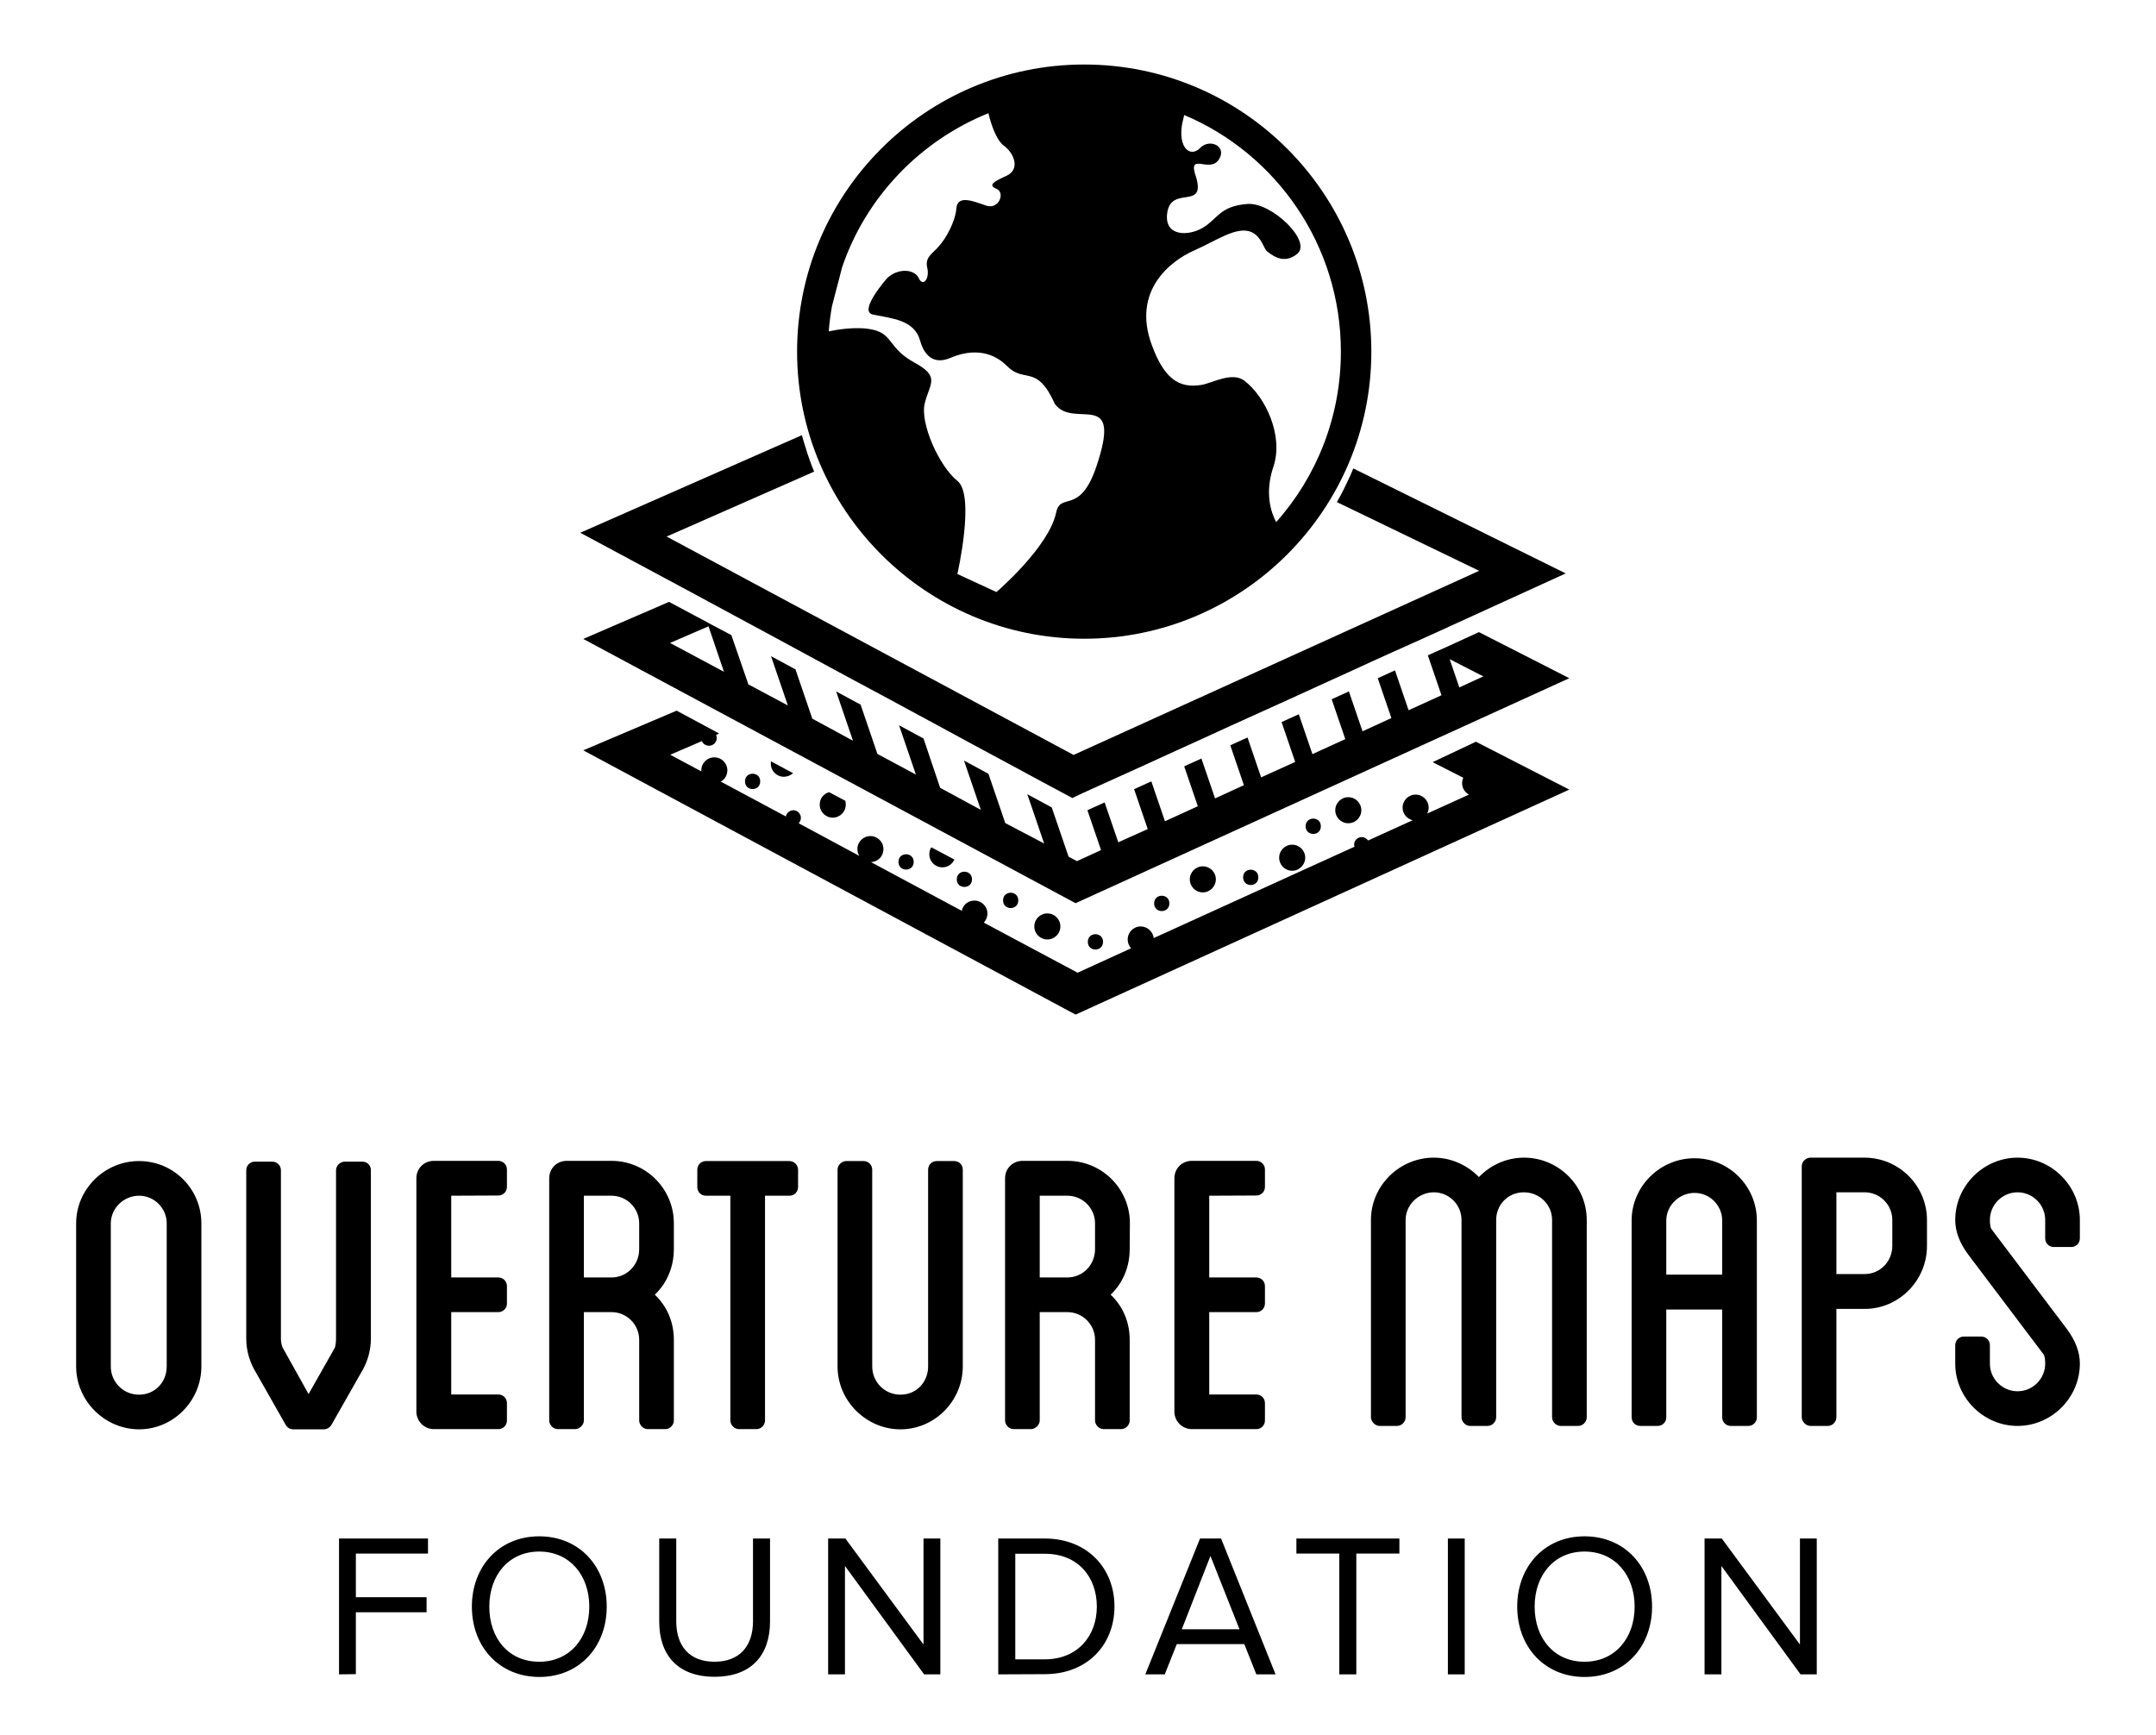
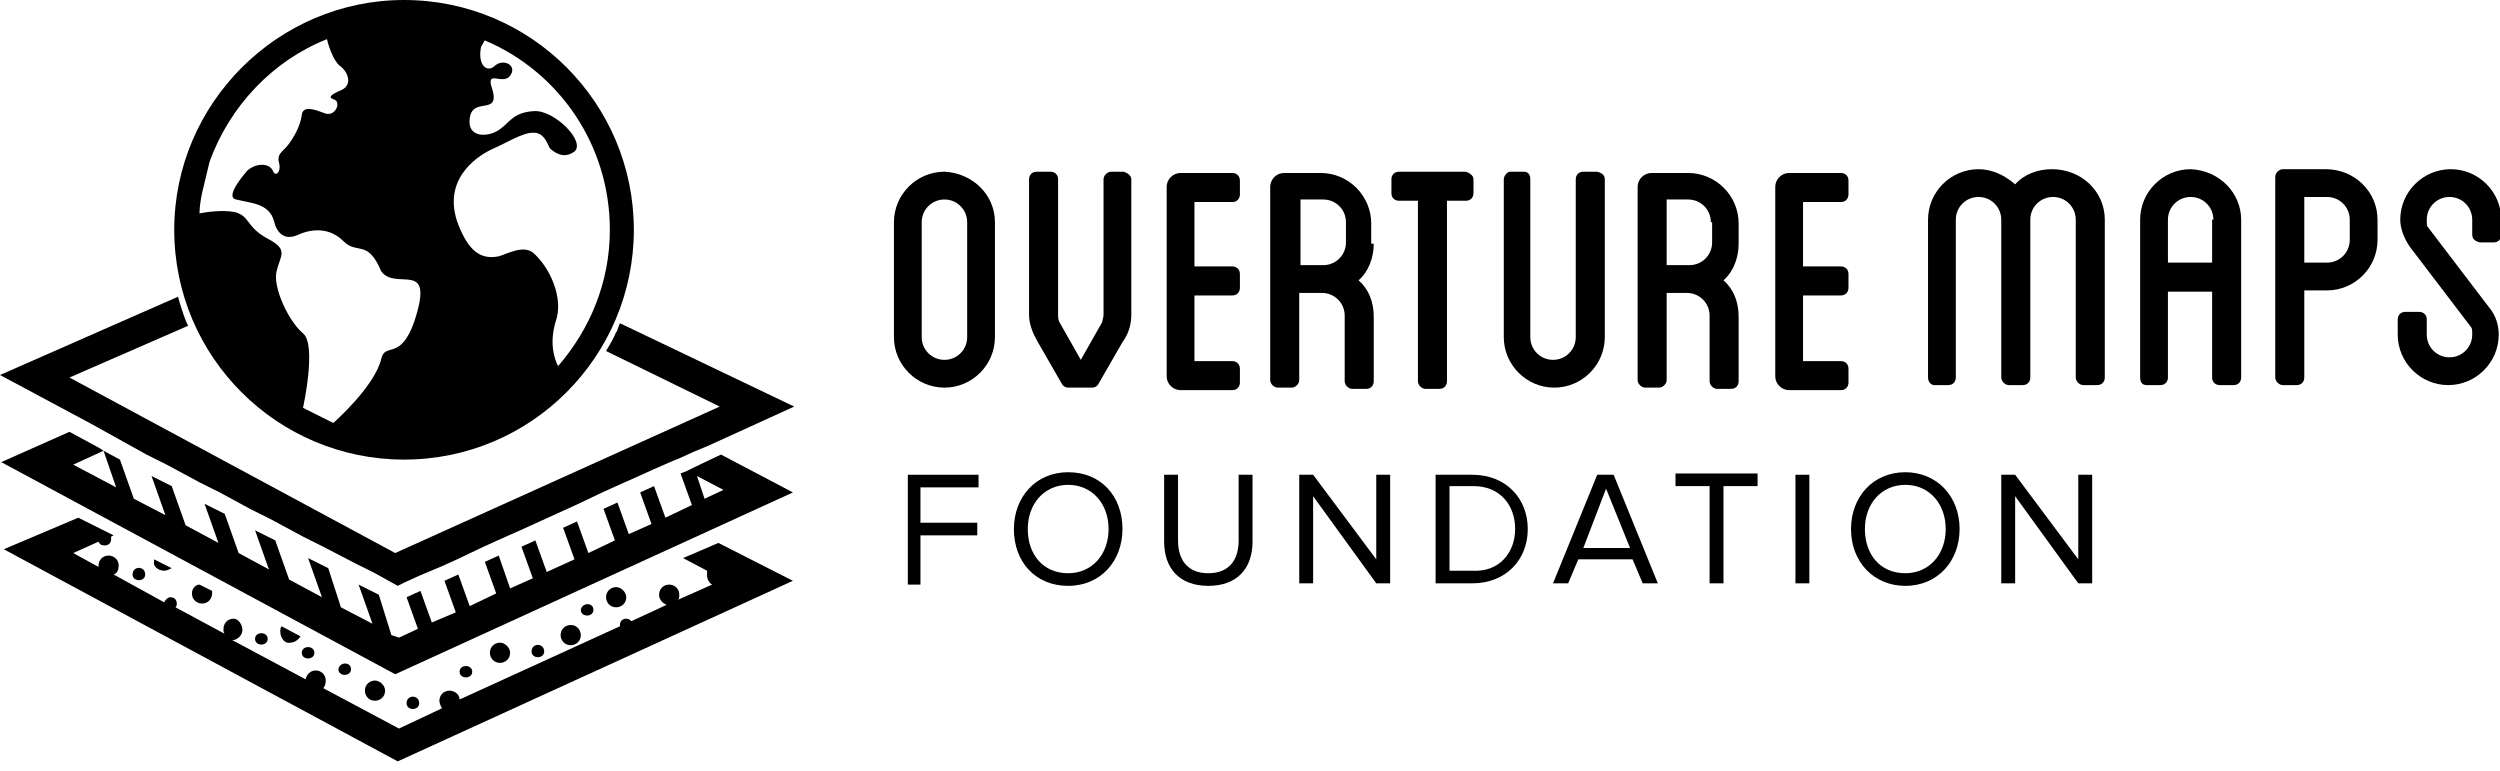
- <svg xmlns="http://www.w3.org/2000/svg" version="1.1" id="Ebene_1" x="0px" y="0px" viewBox="0 0 1076 865.7" style="enable-background:new 0 0 1076 865.7;" xml:space="preserve">
+ <svg xmlns="http://www.w3.org/2000/svg" version="1.1" id="Ebene_1" x="0px" y="0px" viewBox="0 0 198 61" style="enable-background:new 0 0 198 61;" xml:space="preserve">
  <style type="text/css">
	.st0{fill-rule:evenodd;clip-rule:evenodd;}
</style>
-   <g id="a">
- </g>
-   <path class="st0" d="M591,57.4c46,19.4,78.2,65,78.2,118.1c0,32.7-12.2,62.5-32.3,85.1c-2.6-4.9-5.8-14.5-1.4-27.6  c5.2-15.3-3.8-34.9-14.5-43c-6.1-4.6-15.7,1.1-21.3,2.1c-11.7,2-18.9-3.6-24.9-20c-10-27.1,9.6-42,21-47c11.3-5,21.9-12.7,29.1-9.1  c4.8,2.4,5.8,8.1,7.4,9.4c4.6,3.8,9.8,5.8,15.2,1.2c7.3-6.2-12.9-25.8-25-24.8c-13.7,1.1-14.6,7.2-21.9,11.7  c-7.3,4.5-19.6,4.7-18.1-7c1.8-14.3,19.2-1.4,14.5-17.9c-4.7-13.2,6.4-2.1,11.1-8.7c4.7-6.6-4.2-11.1-9.1-6.1  c-4.9,5.1-11.2,0-9-12.1C590.6,59,590.8,58.3,591,57.4L591,57.4L591,57.4z M493.3,56.5c1,4.3,3.6,13.2,7.7,16.2  c5.4,4,8.1,11.9,1.4,15c-6.8,3.1-9.4,4.7-5,6.6c4.4,1.9,1.1,10.5-5.3,8.3c-6.4-2.2-14.2-5.5-14.8,1.4s-5.2,15-8.8,19  c-3.5,4-7,5.4-5.7,10.8c1.2,5.4-2.2,9.6-4.3,5c-2.1-4.6-10.5-5.1-15.8,0.1c0,0-14.7,16.6-7,18.1c9.5,2,20.6,2.6,23.5,13  c1.9,6.8,6.3,12.4,15.2,8.6c8.8-3.8,19.7-4.5,28.3,4.2s14.7-1.4,23.8,18.9c9.6,12.8,34-8.5,20.7,31.1c-8.3,24.6-17.9,12.5-20.1,23  c-3.6,17.3-29.8,39.7-29.8,39.7l-19.5-9c0,0,9-39.4,0-46.5c-9-7.2-18.7-28.6-16.3-38.6c2.4-10,8-13.3-5.1-20.4  c-13.1-7.2-10.7-14.1-20.6-16.4c-8-1.9-18.5,0-22.2,0.8c0.3-4.2,0.9-8.4,1.6-12.5l5.1-19.6C432.2,98.4,459.1,70.3,493.3,56.5  L493.3,56.5L493.3,56.5z M541.1,32.2c-79.1,0-143.3,64.3-143.3,143.3s64.3,143.3,143.3,143.3s143.3-64.3,143.3-143.3  S620.2,32.2,541.1,32.2L541.1,32.2z" />
-   <path d="M736.6,370.2l46.6,23.9L536.8,506.4L291.1,374.5l46.6-19.8l21.2,11.4l-1.5,0.7c0.2,0.5,0.3,1,0.3,1.6c0,2.1-1.7,3.8-3.8,3.8  c-1.7,0-3-0.9-3.6-2.3l-15.8,6.8l15.5,8.3v-0.5c0-3.6,2.9-6.5,6.5-6.5s6.5,2.9,6.5,6.5c0,2.4-1.3,4.6-3.3,5.6l32.5,17.4  c0.3-1.7,1.9-3.1,3.7-3.1c2.1,0,3.8,1.7,3.8,3.8c0,1-0.4,2-1.1,2.7l30.3,16.3c-0.7-1-1-2.2-1-3.4c0-3.6,2.9-6.5,6.5-6.5  s6.5,2.9,6.5,6.5s-2.7,6.3-6.2,6.5l45.3,24.3c0.6-3,3.1-5.1,6.3-5.1c3.6,0,6.5,2.9,6.5,6.5c0,1.7-0.7,3.3-1.8,4.5l46.8,25l26.7-12.2  c-1.1-1.2-1.7-2.7-1.7-4.4c0-3.6,2.9-6.5,6.5-6.5c3.3,0,6.1,2.6,6.5,5.8l100.2-45.6c-0.1-0.3-0.2-0.7-0.2-1c0-2.1,1.7-3.8,3.8-3.8  c1.3,0,2.5,0.8,3.2,1.7l22.2-10.1c-2.8-0.7-5-3.2-5-6.3c0-3.6,2.9-6.5,6.5-6.5s6.5,2.9,6.5,6.5c0,1.1-0.2,2.1-0.8,3l20.9-9.5  c-2-1.1-3.4-3.2-3.4-5.7c0-1,0.2-1.9,0.6-2.7l-15.3-7.8L736.6,370.2L736.6,370.2z M606.8,438.9c0-3.6-2.9-6.5-6.5-6.5  s-6.5,2.9-6.5,6.5s2.9,6.5,6.5,6.5S606.8,442.4,606.8,438.9 M651.4,428.1c0-3.6-2.9-6.5-6.5-6.5s-6.5,2.9-6.5,6.5s2.9,6.5,6.5,6.5  S651.4,431.6,651.4,428.1 M679.4,404.4c0-3.6-2.9-6.5-6.5-6.5s-6.5,2.9-6.5,6.5s2.9,6.5,6.5,6.5S679.4,408,679.4,404.4 M529.2,462.4  c0-3.6-2.9-6.5-6.5-6.5s-6.5,2.9-6.5,6.5s2.9,6.5,6.5,6.5S529.2,466,529.2,462.4 M391.2,387.7c1.7,0,3.4-0.7,4.6-1.8l-11-5.9  c-0.1,0.4-0.1,0.8-0.1,1.2C384.7,384.8,387.6,387.7,391.2,387.7L391.2,387.7L391.2,387.7z M470.3,432.9c2.7,0,5-1.6,6-3.9l-11.5-6.1  c-0.7,1-1,2.2-1,3.5C463.8,430,466.7,432.9,470.3,432.9L470.3,432.9L470.3,432.9z M409.1,401.6c0,3.6,2.9,6.5,6.5,6.5  s6.5-2.9,6.5-6.5c0-0.7-0.1-1.2-0.2-1.9l-8.1-4.3C411,396.1,409.1,398.6,409.1,401.6L409.1,401.6L409.1,401.6z M783.2,338.5  L536.8,450.8L291.1,318.9l42.8-18.5l18.9,10.1l2.2,1.2l10,5.3l8.5,24.6l19.7,10.5l-8.4-24.6l12.2,6.6l8.4,24.6l20.3,11l-8.4-24.6  l12.2,6.6l8.4,24.6l19.2,10.3l-8.4-24.6l12.2,6.6l8.3,24.6l20.3,11l-8.4-24.6l12.2,6.6l8.4,24.6l19.4,10.2l-8.4-24.6l12.2,6.6  l8.4,24.6l4.2,2.2l12-5.5l-6.8-19.9l8.6-3.9l6.8,19.9l14.7-6.6l-6.8-19.9l8.6-3.9l6.8,19.9l16.4-7.5l-6.8-19.9l8.6-3.9l6.8,19.9  l14.4-6.6l-6.8-19.9l8.6-3.9l6.8,19.9l17-7.7l-6.8-19.9l8.6-3.9l6.8,19.9l16.4-7.5l-6.8-19.9l8.6-3.9l6.8,19.9l14.4-6.6l-6.8-19.9  l8.6-3.9l6.8,19.9l16.4-7.5l-6.8-19.9l3.7-1.7l5-2.2l16.8-7.7L783.2,338.5L783.2,338.5z M334.4,320.9l26.9,14.4l-7.7-22.7  L334.4,320.9z M728.3,343.1l12-5.5l-16.8-8.6L728.3,343.1L728.3,343.1z M583.6,450.9c0-5.1-7.6-5.1-7.6,0S583.6,456,583.6,450.9   M550.5,470.1c0-5.1-7.6-5.1-7.6,0S550.5,475.2,550.5,470.1 M456,430.2c0-5.1-7.6-5.1-7.6,0S456,435.3,456,430.2 M485.1,438.9  c0-5.1-7.6-5.1-7.6,0S485.1,443.9,485.1,438.9 M379.4,390c0-5.1-7.6-5.1-7.6,0S379.4,395.1,379.4,390 M628,437.9  c0-5.1-7.6-5.1-7.6,0S628,443,628,437.9 M659.2,412.4c0-5.1-7.6-5.1-7.6,0S659.2,417.5,659.2,412.4 M508.2,449.4  c0-5.1-7.6-5.1-7.6,0S508.2,454.5,508.2,449.4 M675.4,233.8c-0.5,1.3-1.1,2.5-1.6,3.8c-0.2,0.4-0.4,0.8-0.6,1.2c-1.8,4-3.8,8-6,11.8  l0,0l71,34.3l-202.4,91.9l-203.1-109l73.6-32.4c0-0.1-0.1-0.2-0.1-0.3c-0.7-1.7-1.4-3.4-2-5.2c-0.3-0.9-0.6-1.7-0.9-2.6  c-0.3-0.8-0.6-1.6-0.8-2.5c-0.8-2.5-1.6-5-2.3-7.6v0l-110.6,48.7l55.7,29.9l21.1,11.4l14.1,7.6l12.2,6.6l20.3,11l12.2,6.6l19.2,10.3  l12.2,6.6l20.3,11l12.2,6.6l19.5,10.5l12.2,6.6l14.4,7.7l4.6-2.2l8.6-3.9l14.6-6.6l8.6-3.9l16.4-7.5l8.6-3.9l14.4-6.6l8.6-3.9  l17-7.7l8.6-3.9l16.4-7.5l8.6-3.9l14.4-6.6l8.6-3.9l12.5-5.6l4-1.8l8.6-3.9l9.2-4.2l53.9-24.6L675.4,233.8L675.4,233.8z" />
-   <path d="M100.5,610.6V682c0,17.3-14.1,31.4-31.1,31.4S38,699.3,38,682v-71.4c0-17,14.1-31.1,31.4-31.1S100.5,593.5,100.5,610.6z   M83.2,610.6c0-7.6-6.2-13.8-13.8-13.8s-14.1,6.2-14.1,13.8V682c0,7.8,6.2,14.1,14.1,14.1s13.8-6.2,13.8-14.1V610.6z" />
-   <path d="M185.1,584.1v84.1c0,6.2-1.9,12.2-5.1,17.3l-14.6,25.7c-0.8,1.3-2.2,2.2-3.8,2.2h-15.2c-1.6,0-3-0.8-3.8-2.2L128,685.5  c-3.2-5.1-5.1-11.1-5.1-17.3v-84.1c0-2.4,1.9-4.3,4.3-4.3h8.7c2.4,0,4.3,1.9,4.3,4.3v84.1c0,1.6,0.3,3,0.8,4.3l13,23.3l13.2-23.3  c0.3-1.3,0.5-2.7,0.5-4.3v-84.1c0-2.4,2.2-4.3,4.3-4.3h8.7C183.2,579.7,185.1,581.6,185.1,584.1L185.1,584.1z" />
-   <path d="M225.2,596.8v40.8h23.5c2.4,0,4.3,1.9,4.3,4.3v8.7c0,2.4-1.9,4.3-4.3,4.3h-23.5V696h23.5c2.4,0,4.3,1.9,4.3,4.3v8.7  c0,2.4-1.9,4.3-4.3,4.3h-32.2c-4.9,0-8.7-4.1-8.7-8.7V588.1c0-4.9,3.8-8.7,8.7-8.7h32.2c2.4,0,4.3,1.9,4.3,4.3v8.7  c0,2.4-1.9,4.3-4.3,4.3L225.2,596.8L225.2,596.8z" />
-   <path d="M336.3,623.5c0,8.9-3.5,17-9.5,22.7c6,5.7,9.5,13.5,9.5,22.5V709c0,2.2-1.9,4.3-4.3,4.3h-8.7c-2.4,0-4.3-2.2-4.3-4.3v-40.3  c0-7.6-6.2-13.8-13.8-13.8h-13.8V709c0,2.2-2.2,4.3-4.3,4.3h-8.7c-2.4,0-4.3-2.2-4.3-4.3V588.1c0-4.9,3.8-8.7,8.7-8.7h22.4  c17.3,0,31.1,14.1,31.1,31.1L336.3,623.5L336.3,623.5z M319,610.6c0-7.6-6.2-13.8-13.8-13.8h-13.8v40.8h13.8  c7.6,0,13.8-6.2,13.8-14.1V610.6L319,610.6z" />
-   <path d="M398.3,583.8v8.7c0,2.4-1.9,4.3-4.3,4.3h-12.2V709c0,2.2-1.9,4.3-4.3,4.3h-8.7c-2.4,0-4.3-2.2-4.3-4.3V596.8h-12.2  c-2.4,0-4.3-1.9-4.3-4.3v-8.7c0-2.4,1.9-4.3,4.3-4.3h41.6C396.3,579.5,398.2,581.3,398.3,583.8L398.3,583.8z" />
-   <path d="M480.5,583.8V682c0,17.3-14.1,31.4-31.1,31.4S418,699.3,418,682v-98.2c0-2.4,2.2-4.3,4.3-4.3h8.7c2.4,0,4.3,1.9,4.3,4.3V682  c0,7.8,6.2,14.1,14.1,14.1s13.8-6.2,13.8-14.1v-98.2c0-2.4,1.9-4.3,4.3-4.3h8.7C478.6,579.5,480.5,581.3,480.5,583.8L480.5,583.8z" />
-   <path d="M563.8,623.5c0,8.9-3.5,17-9.5,22.7c6,5.7,9.5,13.5,9.5,22.5V709c0,2.2-1.9,4.3-4.3,4.3h-8.7c-2.4,0-4.3-2.2-4.3-4.3v-40.3  c0-7.6-6.2-13.8-13.8-13.8h-13.8V709c0,2.2-2.2,4.3-4.3,4.3h-8.7c-2.4,0-4.3-2.2-4.3-4.3V588.1c0-4.9,3.8-8.7,8.7-8.7h22.5  c17.3,0,31.1,14.1,31.1,31.1L563.8,623.5L563.8,623.5z M546.5,610.6c0-7.6-6.2-13.8-13.8-13.8h-13.8v40.8h13.8  c7.6,0,13.8-6.2,13.8-14.1V610.6L546.5,610.6z" />
-   <path d="M603.5,596.8v40.8h23.5c2.4,0,4.3,1.9,4.3,4.3v8.7c0,2.4-1.9,4.3-4.3,4.3h-23.5V696h23.5c2.4,0,4.3,1.9,4.3,4.3v8.7  c0,2.4-1.9,4.3-4.3,4.3h-32.2c-4.9,0-8.7-4.1-8.7-8.7V588.1c0-4.9,3.8-8.7,8.7-8.7h32.2c2.4,0,4.3,1.9,4.3,4.3v8.7  c0,2.4-1.9,4.3-4.3,4.3L603.5,596.8L603.5,596.8z" />
-   <path d="M791.9,608.9v98.5c0,2.2-1.9,4.3-4.3,4.3h-8.7c-2.4,0-4.3-2.2-4.3-4.3v-98.5c0-7.6-6.2-13.8-14.1-13.8s-13.8,6.2-13.8,13.8  v98.5c0,2.2-1.9,4.3-4.3,4.3h-8.7c-2.4,0-4.3-2.2-4.3-4.3v-98.5c0-7.6-6.2-13.8-13.8-13.8s-14.1,6.2-14.1,13.8v98.5  c0,2.2-1.9,4.3-4.3,4.3h-8.7c-2.2,0-4.3-2.2-4.3-4.3v-98.5c0-17,14.1-31.1,31.4-31.1c8.7,0,16.8,3.8,22.5,9.7  c5.7-6,13.8-9.7,22.5-9.7C777.8,577.8,791.9,591.8,791.9,608.9L791.9,608.9z" />
-   <path d="M876.8,609.2v98.2c0,2.4-1.9,4.3-4.3,4.3h-8.7c-2.4,0-4.3-1.9-4.3-4.3v-53.8h-27.9v53.8c0,2.4-1.9,4.3-4.3,4.3h-8.7  c-2.4,0-4.3-1.9-4.3-4.3v-98.2c0-17,14.1-31.1,31.4-31.1S876.8,592.1,876.8,609.2L876.8,609.2z M859.5,609.2  c0-7.6-6.2-13.8-13.8-13.8s-14.1,6.2-14.1,13.8v27h27.9L859.5,609.2L859.5,609.2z" />
-   <path d="M961.7,608.9v13c0,17.3-14.1,31.4-31.1,31.4h-14.1v54.1c0,2.2-1.9,4.3-4.3,4.3h-8.7c-2.2,0-4.3-2.2-4.3-4.3V582.1  c0-2.4,2.2-4.3,4.3-4.3h27C947.7,577.8,961.7,591.8,961.7,608.9L961.7,608.9z M944.4,608.9c0-7.6-6.2-13.8-13.8-13.8h-14.1v40.8  h14.1c7.6,0,13.8-6.2,13.8-14.1V608.9L944.4,608.9z" />
-   <path d="M1020.7,618.1v-9.2c0-7.6-6.2-13.8-13.8-13.8s-13.8,6.2-13.8,13.8c0,2.3,0.3,3.9,0.8,4.6l37.6,49.8  c4.3,5.8,6.5,11.5,6.5,17.3c0,17-14.1,31.1-31.1,31.1s-31.1-14.1-31.1-31.1v-9.2c0-2.4,1.9-4.3,4.3-4.3h8.7c2.4,0,4.3,1.9,4.3,4.3  v9.2c0,7.6,6.2,13.8,13.8,13.8s13.8-6.2,13.8-13.8c0-2.3-0.3-3.9-0.8-4.6l-37.6-49.8c-4.3-5.8-6.5-11.5-6.5-17.3  c0-17,14.1-31.1,31.1-31.1s31.1,14.1,31.1,31.1v9.2c0,2.4-1.9,4.3-4.3,4.3h-8.7C1022.6,622.4,1020.7,620.5,1020.7,618.1z" />
-   <path d="M169.2,835.7v-67.8h44.4v7.5h-36v21.8h35.3v7.5h-35.3v30.9L169.2,835.7L169.2,835.7z" />
-   <path d="M235.5,801.9c0-20,13.6-35.1,33.6-35.1s33.7,15,33.7,35.1s-13.7,35.1-33.7,35.1C249.1,836.9,235.5,821.9,235.5,801.9  L235.5,801.9z M294.1,801.9c0-15.8-9.9-27.5-25-27.5c-15.1,0-24.9,11.7-24.9,27.5s9.6,27.5,24.9,27.5S294.1,817.6,294.1,801.9z" />
-   <path d="M329,809.4v-41.5h8.5v41.3c0,12.4,6.6,20.2,19.1,20.2s19.2-7.8,19.2-20.2v-41.3h8.5v41.4c0,16.9-9.4,27.6-27.7,27.6  S329,826.1,329,809.4L329,809.4z" />
-   <path d="M461.2,835.7l-39.5-54.1v54.1h-8.4v-67.8h8.6l39,52.9v-52.9h8.4v67.8L461.2,835.7L461.2,835.7z" />
-   <path d="M498.2,835.7v-67.8h23.2c21.1,0,34.8,14.7,34.8,33.9s-13.6,33.8-34.8,33.8L498.2,835.7L498.2,835.7z M547.4,801.9  c0-14.6-9.2-26.4-26-26.4h-14.7v52.7h14.7C537.9,828.2,547.4,816.4,547.4,801.9z" />
-   <path d="M627,835.7l-6-15.1h-33.7l-6,15.1h-9.7l27.3-67.8h10.5l27.2,67.8L627,835.7L627,835.7z M604.1,776.6l-14.3,36.6h28.8  L604.1,776.6z" />
-   <path d="M668.4,835.7v-60.3H647v-7.5h51.4v7.5h-21.5v60.3H668.4L668.4,835.7z" />
-   <path d="M722.6,835.7v-67.8h8.4v67.8L722.6,835.7L722.6,835.7z" />
-   <path d="M757.2,801.9c0-20,13.6-35.1,33.6-35.1s33.7,15,33.7,35.1s-13.7,35.1-33.7,35.1S757.2,821.9,757.2,801.9z M815.8,801.9  c0-15.8-9.9-27.5-25-27.5s-24.9,11.7-24.9,27.5s9.7,27.5,24.9,27.5S815.8,817.6,815.8,801.9z" />
-   <path d="M898.6,835.7l-39.5-54.1v54.1h-8.4v-67.8h8.6l39,52.9v-52.9h8.4v67.8L898.6,835.7L898.6,835.7z" />
+   <path d="M78.8,17.6v9.1c0,2.2-1.8,4-4,4c-2.2,0-4-1.8-4-4v-9.1c0-2.2,1.8-4,4-4C77,13.7,78.8,15.4,78.8,17.6z M76.6,17.6  c0-1-0.8-1.8-1.8-1.8c-1,0-1.8,0.8-1.8,1.8v9.1c0,1,0.8,1.8,1.8,1.8c1,0,1.8-0.8,1.8-1.8V17.6z" />
+   <path d="M89.6,14.2v10.7c0,0.8-0.2,1.5-0.7,2.2L87,30.4c-0.1,0.2-0.3,0.3-0.5,0.3h-1.9c-0.2,0-0.4-0.1-0.5-0.3l-1.9-3.3  c-0.4-0.7-0.7-1.4-0.7-2.2V14.2c0-0.3,0.2-0.6,0.6-0.6h1.1c0.3,0,0.6,0.2,0.6,0.6v10.7c0,0.2,0,0.4,0.1,0.6l1.7,3l1.7-3  c0-0.2,0.1-0.3,0.1-0.6V14.2c0-0.3,0.3-0.6,0.6-0.6H89C89.3,13.7,89.6,13.9,89.6,14.2L89.6,14.2z" />
+   <path d="M94.6,15.9v5.2h3c0.3,0,0.6,0.2,0.6,0.6v1.1c0,0.3-0.2,0.6-0.6,0.6h-3v5.2h3c0.3,0,0.6,0.2,0.6,0.6v1.1  c0,0.3-0.2,0.6-0.6,0.6h-4.1c-0.6,0-1.1-0.5-1.1-1.1V14.8c0-0.6,0.5-1.1,1.1-1.1h4.1c0.3,0,0.6,0.2,0.6,0.6v1.1  c0,0.3-0.2,0.6-0.6,0.6H94.6z" />
+   <path d="M108.8,19.3c0,1.1-0.4,2.2-1.2,2.9c0.8,0.7,1.2,1.7,1.2,2.9v5.1c0,0.3-0.2,0.6-0.6,0.6h-1.1c-0.3,0-0.6-0.3-0.6-0.6V25  c0-1-0.8-1.8-1.8-1.8h-1.8v6.9c0,0.3-0.3,0.6-0.6,0.6h-1.1c-0.3,0-0.6-0.3-0.6-0.6V14.8c0-0.6,0.5-1.1,1.1-1.1h2.9c2.2,0,4,1.8,4,4  V19.3z M106.6,17.6c0-1-0.8-1.8-1.8-1.8h-1.8v5.2h1.8c1,0,1.8-0.8,1.8-1.8V17.6z" />
+   <path d="M116.7,14.2v1.1c0,0.3-0.2,0.6-0.6,0.6h-1.5v14.3c0,0.3-0.2,0.6-0.6,0.6h-1.1c-0.3,0-0.6-0.3-0.6-0.6V15.9h-1.5  c-0.3,0-0.6-0.2-0.6-0.6v-1.1c0-0.3,0.2-0.6,0.6-0.6h5.3C116.4,13.7,116.7,13.9,116.7,14.2L116.7,14.2z" />
+   <path d="M127.1,14.2v12.5c0,2.2-1.8,4-4,4s-4-1.8-4-4V14.2c0-0.3,0.3-0.6,0.5-0.6h1.1c0.3,0,0.5,0.2,0.5,0.6v12.5  c0,1,0.8,1.8,1.8,1.8s1.8-0.8,1.8-1.8V14.2c0-0.3,0.2-0.6,0.6-0.6h1.1C126.9,13.7,127.1,13.9,127.1,14.2z" />
+   <path d="M137.7,19.3c0,1.1-0.4,2.2-1.2,2.9c0.8,0.7,1.2,1.7,1.2,2.9v5.1c0,0.3-0.2,0.6-0.6,0.6H136c-0.3,0-0.6-0.3-0.6-0.6V25  c0-1-0.8-1.8-1.8-1.8H132v6.9c0,0.3-0.3,0.6-0.6,0.6h-1.1c-0.3,0-0.6-0.3-0.6-0.6V14.8c0-0.6,0.5-1.1,1.1-1.1h2.9c2.2,0,4,1.8,4,4  V19.3z M135.5,17.6c0-1-0.8-1.8-1.8-1.8H132v5.2h1.8c1,0,1.8-0.8,1.8-1.8V17.6z" />
+   <path d="M142.8,15.9v5.2h3c0.3,0,0.6,0.2,0.6,0.6v1.1c0,0.3-0.2,0.6-0.6,0.6h-3v5.2h3c0.3,0,0.6,0.2,0.6,0.6v1.1  c0,0.3-0.2,0.6-0.6,0.6h-4.1c-0.6,0-1.1-0.5-1.1-1.1V14.8c0-0.6,0.5-1.1,1.1-1.1h4.1c0.3,0,0.6,0.2,0.6,0.6v1.1  c0,0.3-0.2,0.6-0.6,0.6H142.8z" />
+   <path d="M166.7,17.4v12.5c0,0.3-0.2,0.6-0.6,0.6h-1.1c-0.3,0-0.6-0.3-0.6-0.6V17.4c0-1-0.8-1.8-1.8-1.8s-1.8,0.8-1.8,1.8v12.5  c0,0.3-0.2,0.6-0.6,0.6h-1.1c-0.3,0-0.6-0.3-0.6-0.6V17.4c0-1-0.8-1.8-1.8-1.8c-1,0-1.8,0.8-1.8,1.8v12.5c0,0.3-0.2,0.6-0.6,0.6  h-1.1c-0.3,0-0.5-0.3-0.5-0.6V17.4c0-2.2,1.8-4,4-4c1.1,0,2.1,0.5,2.9,1.2c0.7-0.8,1.8-1.2,2.9-1.2  C164.9,13.4,166.7,15.2,166.7,17.4z" />
+   <path d="M177.5,17.4v12.5c0,0.3-0.2,0.6-0.6,0.6h-1.1c-0.3,0-0.6-0.2-0.6-0.6v-6.8h-3.5v6.8c0,0.3-0.2,0.6-0.6,0.6h-1.1  c-0.3,0-0.5-0.2-0.5-0.6V17.4c0-2.2,1.8-4,4-4C175.8,13.5,177.5,15.3,177.5,17.4z M175.3,17.4c0-1-0.8-1.8-1.8-1.8  c-1,0-1.8,0.8-1.8,1.8v3.4h3.5V17.4z" />
+   <path d="M188.3,17.4V19c0,2.2-1.8,4-4,4h-1.8v6.9c0,0.3-0.2,0.6-0.6,0.6h-1.1c-0.3,0-0.6-0.3-0.6-0.6V14c0-0.3,0.3-0.6,0.6-0.6h3.4  C186.5,13.4,188.3,15.2,188.3,17.4L188.3,17.4z M186.1,17.4c0-1-0.8-1.8-1.8-1.8h-1.8v5.2h1.8c1,0,1.8-0.8,1.8-1.8V17.4z" />
+   <path d="M195.8,18.6v-1.2c0-1-0.8-1.8-1.8-1.8c-1,0-1.8,0.8-1.8,1.8c0,0.3,0,0.5,0.1,0.6l4.8,6.3c0.6,0.7,0.8,1.5,0.8,2.2  c0,2.2-1.8,4-4,4s-4-1.8-4-4v-1.2c0-0.3,0.2-0.6,0.6-0.6h1.1c0.3,0,0.6,0.2,0.6,0.6v1.2c0,1,0.8,1.8,1.8,1.8c1,0,1.8-0.8,1.8-1.8  c0-0.3,0-0.5-0.1-0.6l-4.8-6.3c-0.5-0.7-0.8-1.5-0.8-2.2c0-2.2,1.8-4,4-4s4,1.8,4,4v1.2c0,0.3-0.2,0.6-0.6,0.6h-1.1  C196,19.1,195.8,18.9,195.8,18.6L195.8,18.6z" />
+   <path d="M71.9,46.2v-8.6h5.6v1h-4.6v2.8h4.5v1h-4.5v3.9H71.9z" />
+   <path d="M80.3,41.9c0-2.5,1.7-4.5,4.3-4.5s4.3,1.9,4.3,4.5c0,2.5-1.7,4.5-4.3,4.5S80.3,44.5,80.3,41.9z M87.8,41.9  c0-2-1.3-3.5-3.2-3.5c-1.9,0-3.2,1.5-3.2,3.5c0,2,1.2,3.5,3.2,3.5C86.5,45.4,87.8,43.9,87.8,41.9z" />
+   <path d="M92.2,42.9v-5.3h1.1v5.2c0,1.6,0.8,2.6,2.4,2.6c1.6,0,2.4-1,2.4-2.6v-5.2h1.1v5.3c0,2.1-1.2,3.5-3.5,3.5  C93.4,46.4,92.2,45,92.2,42.9L92.2,42.9z" />
+   <path d="M109,46.2l-5-6.9v6.9h-1.1v-8.6h1.1l5,6.7v-6.7h1.1v8.6H109z" />
+   <path d="M113.7,46.2v-8.6h2.9c2.7,0,4.4,1.9,4.4,4.3c0,2.4-1.7,4.3-4.4,4.3H113.7z M120,41.9c0-1.9-1.2-3.4-3.3-3.4h-1.9v6.7h1.9  C118.7,45.3,120,43.8,120,41.9z" />
+   <path d="M130.1,46.2l-0.8-1.9H125l-0.8,1.9H123l3.5-8.6h1.3l3.5,8.6H130.1L130.1,46.2z M127.2,38.7l-1.8,4.7h3.7L127.2,38.7z" />
+   <path d="M135.4,46.2v-7.7h-2.7v-1h6.5v1h-2.7v7.7H135.4z" />
+   <path d="M142.2,46.2v-8.6h1.1v8.6H142.2z" />
+   <path d="M146.6,41.9c0-2.5,1.7-4.5,4.3-4.5c2.5,0,4.3,1.9,4.3,4.5c0,2.5-1.7,4.5-4.3,4.5C148.4,46.4,146.6,44.5,146.6,41.9z   M154.1,41.9c0-2-1.3-3.5-3.2-3.5c-1.9,0-3.2,1.5-3.2,3.5c0,2,1.2,3.5,3.2,3.5C152.8,45.4,154.1,43.9,154.1,41.9z" />
+   <path d="M164.6,46.2l-5-6.9v6.9h-1.1v-8.6h1.1l5,6.7v-6.7h1.1v8.6H164.6z" />
+   <path d="M54.1,44.2l1.9,1C56,45.3,56,45.5,56,45.6c0,0.3,0.2,0.6,0.4,0.7l-2.7,1.2c0.1-0.1,0.1-0.2,0.1-0.4c0-0.5-0.4-0.8-0.8-0.8  c-0.5,0-0.8,0.4-0.8,0.8c0,0.4,0.3,0.7,0.6,0.8L50,49.2c-0.1-0.1-0.2-0.2-0.4-0.2c-0.3,0-0.5,0.2-0.5,0.5c0,0,0,0.1,0,0.1l-12.7,5.8  c0-0.4-0.4-0.7-0.8-0.7c-0.5,0-0.8,0.4-0.8,0.8c0,0.2,0.1,0.4,0.2,0.6l-3.4,1.6l-6-3.2c0.1-0.1,0.2-0.3,0.2-0.6  c0-0.5-0.4-0.8-0.8-0.8c-0.4,0-0.7,0.3-0.8,0.7l-5.8-3.1c0.4,0,0.8-0.4,0.8-0.8S18.9,49,18.5,49c-0.5,0-0.8,0.4-0.8,0.8  c0,0.2,0,0.3,0.1,0.4l-3.9-2.1c0.1-0.1,0.1-0.2,0.1-0.3c0-0.3-0.2-0.5-0.5-0.5c-0.2,0-0.4,0.2-0.5,0.4L9,45.5  c0.3-0.1,0.4-0.4,0.4-0.7C9.4,44.3,9,44,8.6,44c-0.5,0-0.8,0.4-0.8,0.8v0.1l-2-1.1l2-0.9c0.1,0.2,0.2,0.3,0.5,0.3  c0.3,0,0.5-0.2,0.5-0.5c0-0.1,0-0.1,0-0.2l0.2-0.1L6.2,41l-5.9,2.5l31.2,16.8L62.8,46l-5.9-3L54.1,44.2L54.1,44.2z" />
+   <path d="M40.4,51.7c0,0.5-0.4,0.8-0.8,0.8c-0.5,0-0.8-0.4-0.8-0.8c0-0.5,0.4-0.8,0.8-0.8C40,50.9,40.4,51.3,40.4,51.7z" />
+   <path d="M46,50.3c0,0.5-0.4,0.8-0.8,0.8c-0.5,0-0.8-0.4-0.8-0.8c0-0.5,0.4-0.8,0.8-0.8C45.7,49.5,46,49.9,46,50.3z" />
+   <path d="M49.6,47.3c0,0.5-0.4,0.8-0.8,0.8c-0.5,0-0.8-0.4-0.8-0.8c0-0.5,0.4-0.8,0.8-0.8C49.2,46.5,49.6,46.9,49.6,47.3z" />
+   <path d="M30.5,54.7c0,0.5-0.4,0.8-0.8,0.8c-0.5,0-0.8-0.4-0.8-0.8c0-0.5,0.4-0.8,0.8-0.8C30.1,53.9,30.5,54.3,30.5,54.7z" />
+   <path d="M13,45.2c0.2,0,0.4-0.1,0.6-0.2l-1.4-0.7c0,0.1,0,0.1,0,0.2C12.1,44.8,12.5,45.2,13,45.2L13,45.2z" />
+   <path d="M23,50.9c0.3,0,0.6-0.2,0.8-0.5l-1.5-0.8c-0.1,0.1-0.1,0.3-0.1,0.4C22.2,50.6,22.6,51,23,50.9L23,50.9z" />
+   <path d="M15.2,47c0,0.5,0.4,0.8,0.8,0.8c0.5,0,0.8-0.4,0.8-0.8c0-0.1,0-0.2,0-0.2l-1-0.5C15.5,46.3,15.2,46.6,15.2,47L15.2,47z" />
+   <path d="M57.1,36l-2.1,1l-0.6,0.3l-0.5,0.2l0.9,2.5l-2.1,1l-0.9-2.5l-1.1,0.5l0.9,2.5l-1.8,0.8l-0.9-2.5l-1.1,0.5l0.9,2.5l-2.1,1  l-0.9-2.5l-1.1,0.5l0.9,2.5l-2.2,1l-0.9-2.5l-1.1,0.5l0.9,2.5l-1.8,0.8L39.5,44l-1.1,0.5l0.9,2.5l-2.1,1l-0.9-2.5L35.2,46l0.9,2.5  l-1.9,0.8l-0.9-2.5l-1.1,0.5l0.9,2.5l-1.5,0.7L31,50.3L30,47.1l-1.6-0.8l1.1,3.1L27,48.1L26,45l-1.6-0.8l1.1,3.1l-2.6-1.4l-1.1-3.1  l-1.6-0.8l1.1,3.1l-2.4-1.3l-1.1-3.1l-1.6-0.8l1.1,3.1l-2.6-1.4l-1.1-3.1l-1.6-0.8l1.1,3.1l-2.5-1.3l-1.1-3.1l-1.3-0.7l-0.3-0.2  l-2.4-1.3l-5.4,2.4l31.2,16.8L62.8,39L57.1,36L57.1,36z M8.2,35.7l1,2.9l-3.4-1.8L8.2,35.7z M55.2,37.7l2.1,1.1l-1.5,0.7L55.2,37.7z  " />
+   <path d="M37.4,53.2c0,0.6-1,0.6-1,0C36.4,52.6,37.4,52.6,37.4,53.2z" />
+   <path d="M33.2,55.7c0,0.6-1,0.6-1,0C32.2,55,33.2,55,33.2,55.7z" />
+   <path d="M21.2,50.6c0,0.6-1,0.6-1,0C20.2,50,21.2,50,21.2,50.6z" />
+   <path d="M24.9,51.7c0,0.6-1,0.6-1,0C23.9,51.1,24.9,51.1,24.9,51.7z" />
+   <path d="M11.5,45.5c0,0.6-1,0.6-1,0C10.5,44.8,11.5,44.8,11.5,45.5z" />
+   <path d="M43.1,51.6c0,0.6-1,0.6-1,0C42.1,50.9,43.1,50.9,43.1,51.6z" />
+   <path d="M47,48.3c0,0.6-1,0.6-1,0C46.1,47.7,47,47.7,47,48.3z" />
+   <path d="M27.8,53c0,0.6-1,0.6-1,0C26.9,52.4,27.8,52.4,27.8,53z" />
+   <path class="st0" d="M38.4,3.2c5.9,2.5,9.9,8.3,9.9,15c0,4.2-1.6,7.9-4.1,10.8c-0.3-0.6-0.7-1.8-0.2-3.5c0.7-1.9-0.5-4.4-1.8-5.5  c-0.8-0.6-2,0.1-2.7,0.3c-1.5,0.3-2.4-0.5-3.2-2.5c-1.3-3.4,1.2-5.3,2.7-6c1.4-0.6,2.8-1.6,3.7-1.2c0.6,0.3,0.7,1,0.9,1.2  c0.6,0.5,1.2,0.7,1.9,0.2c0.9-0.8-1.6-3.3-3.2-3.2c-1.7,0.1-1.9,0.9-2.8,1.5c-0.9,0.6-2.5,0.6-2.3-0.9c0.2-1.8,2.4-0.2,1.8-2.3  c-0.6-1.7,0.8-0.3,1.4-1.1c0.6-0.8-0.5-1.4-1.2-0.8c-0.6,0.6-1.4,0-1.1-1.5C38.3,3.4,38.3,3.3,38.4,3.2L38.4,3.2z M25.9,3.1  c0.1,0.5,0.5,1.7,1,2.1c0.7,0.5,1,1.5,0.2,1.9c-0.9,0.4-1.2,0.6-0.6,0.8C27,8.1,26.6,9.2,25.8,9C25,8.7,24,8.3,23.9,9.1  c-0.1,0.9-0.7,1.9-1.1,2.4c-0.4,0.5-0.9,0.7-0.7,1.4c0.2,0.7-0.3,1.2-0.5,0.6c-0.3-0.6-1.3-0.6-2,0c0,0-1.9,2.1-0.9,2.3  c1.2,0.3,2.6,0.3,3,1.7c0.2,0.9,0.8,1.6,1.9,1.1c1.1-0.5,2.5-0.6,3.6,0.5s1.9-0.2,3,2.4c1.2,1.6,4.3-1.1,2.6,4  c-1.1,3.1-2.3,1.6-2.6,2.9c-0.5,2.2-3.8,5.1-3.8,5.1L24,32.3c0,0,1.1-5,0-5.9c-1.1-0.9-2.4-3.6-2.1-4.9c0.3-1.3,1-1.7-0.7-2.6  c-1.7-0.9-1.4-1.8-2.6-2.1c-1-0.2-2.3,0-2.8,0.1c0-0.5,0.1-1.1,0.2-1.6l0.6-2.5C18.2,8.4,21.6,4.8,25.9,3.1L25.9,3.1z M32,0  C22,0,13.8,8.2,13.8,18.2c0,10.1,8.2,18.2,18.2,18.2c10.1,0,18.2-8.2,18.2-18.2C50.2,8.2,42.1,0,32,0z" />
+   <path d="M49.1,25.6c-0.1,0.2-0.1,0.3-0.2,0.5c0,0.1,0,0.1-0.1,0.2c-0.2,0.5-0.5,1-0.8,1.5l9,4.4L31.3,43.8L5.5,29.9l9.4-4.1  c0,0,0,0,0,0c-0.1-0.2-0.2-0.4-0.3-0.7c0-0.1-0.1-0.2-0.1-0.3c0-0.1-0.1-0.2-0.1-0.3c-0.1-0.3-0.2-0.6-0.3-1L0,29.7l7.1,3.8L9.8,35  l1.8,1l1.6,0.8l2.6,1.4l1.6,0.8l2.4,1.3l1.6,0.8l2.6,1.4l1.6,0.8l2.5,1.3l1.6,0.8l1.8,1l0.6-0.3l1.1-0.5l1.9-0.8l1.1-0.5l2.1-1  l1.1-0.5l1.8-0.8l1.1-0.5l2.2-1l1.1-0.5l2.1-1l1.1-0.5l1.8-0.8l1.1-0.5l1.6-0.7l0.5-0.2l1.1-0.5l1.2-0.5l6.8-3.1L49.1,25.6  L49.1,25.6z" />
</svg>
